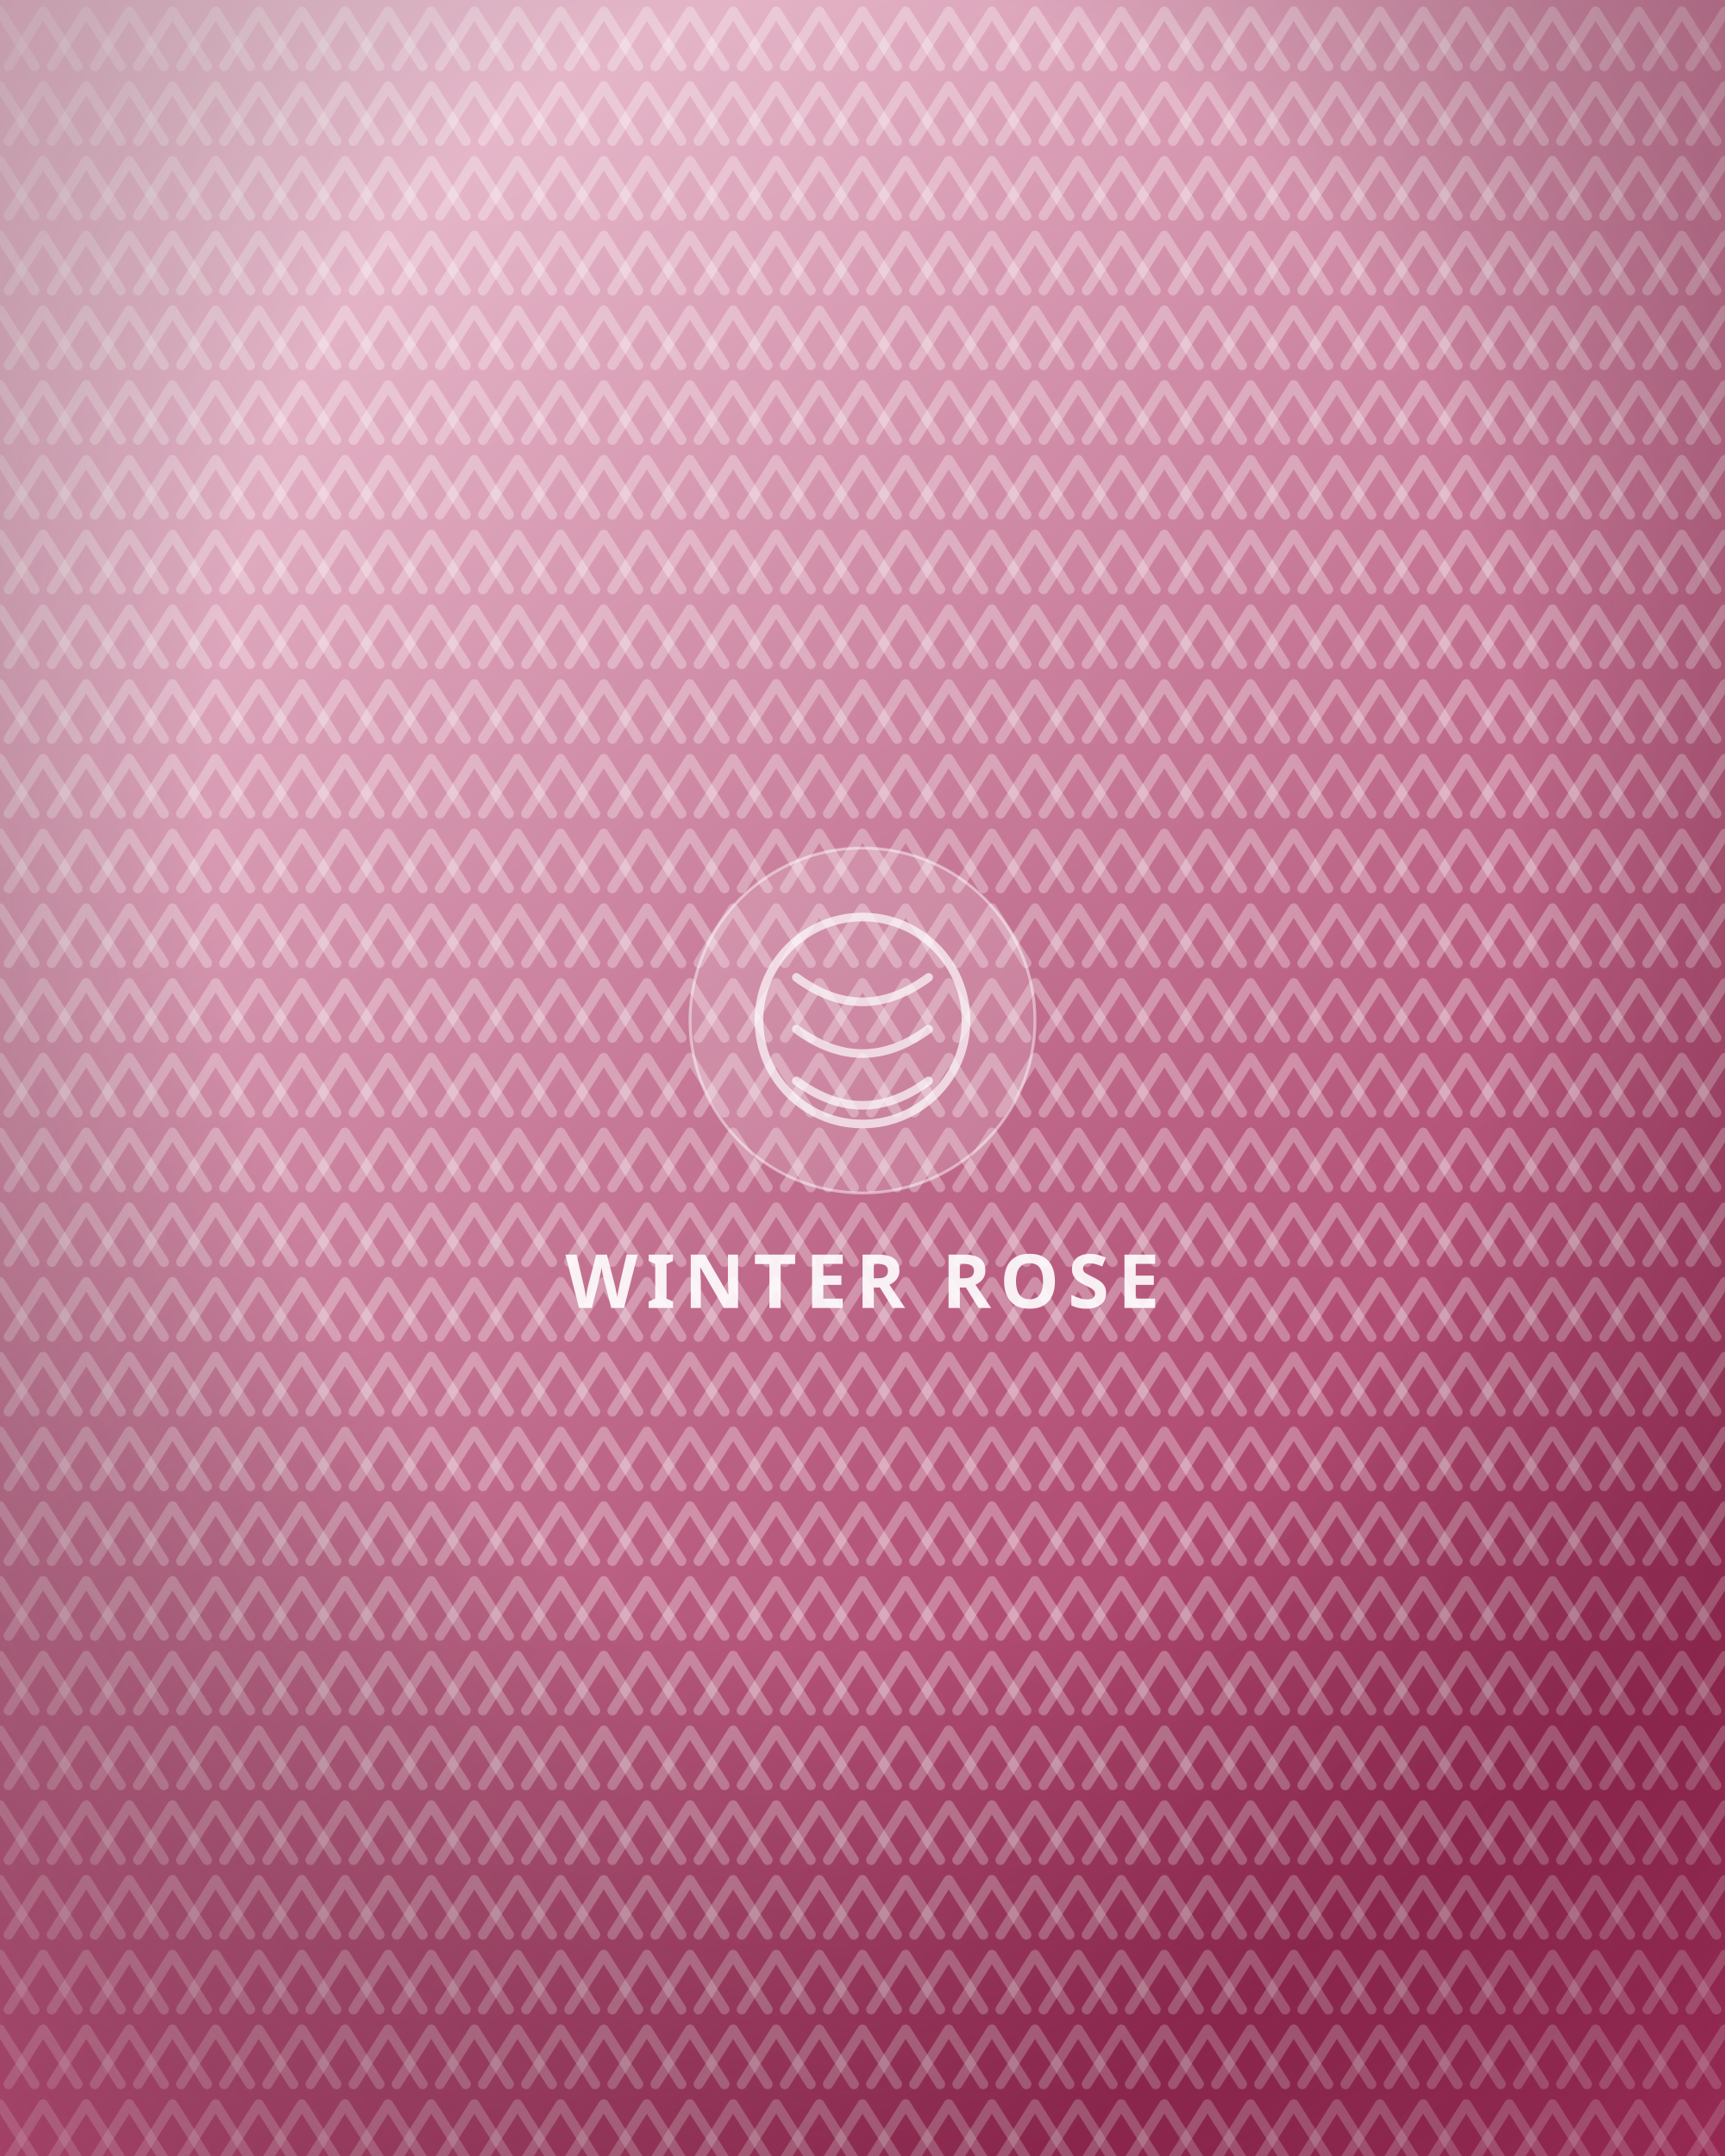
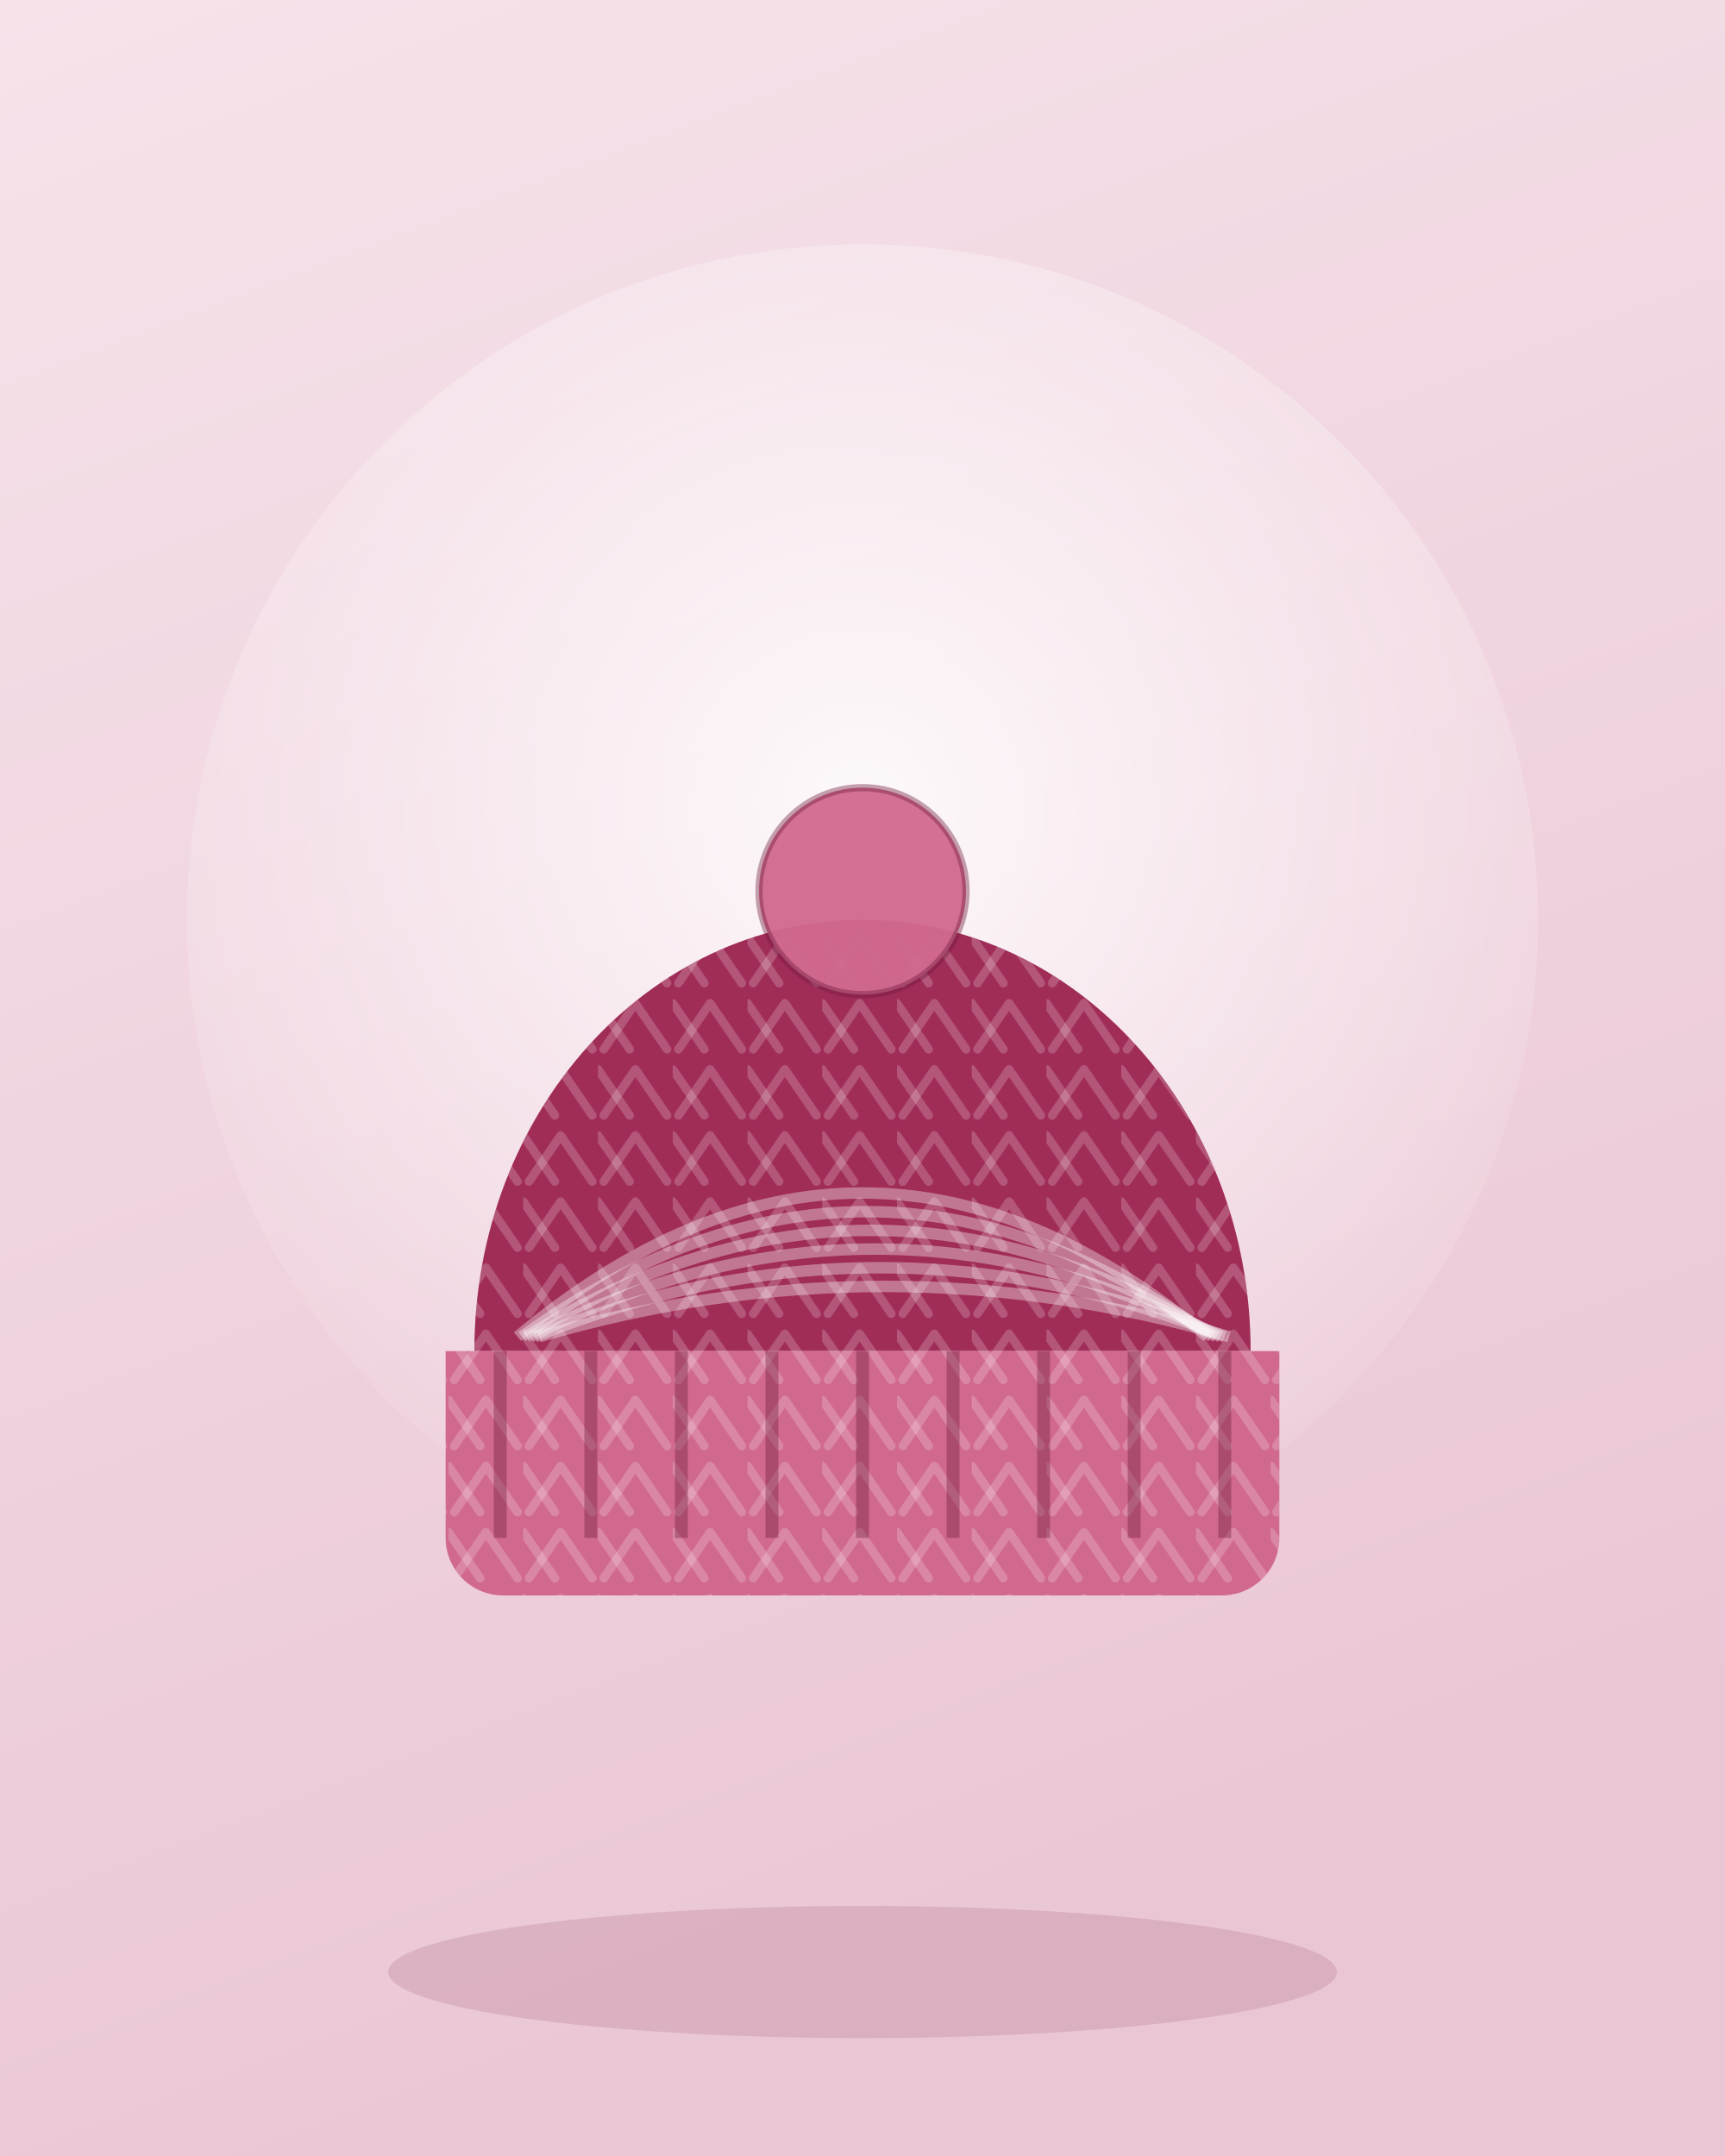
- <svg xmlns="http://www.w3.org/2000/svg" viewBox="0 0 1200 1500" width="1200" height="1500" role="img" aria-label="Winter Rose crochet">
+ <svg xmlns="http://www.w3.org/2000/svg" viewBox="0 0 1200 1500" width="1200" height="1500" role="img">
  <defs>
-     <linearGradient id="g" x1="0" y1="0" x2="0.6" y2="1">
-       <stop offset="0" stop-color="#f3d3e0" />
-       <stop offset="1" stop-color="#a02c58" />
+     <linearGradient id="bg" x1="0" y1="0" x2="0.3" y2="1">
+       <stop offset="0" stop-color="#f6e3ea" />
+       <stop offset="1" stop-color="#eac6d5" />
    </linearGradient>
-     <pattern id="stitch" width="60" height="52" patternUnits="userSpaceOnUse" patternTransform="rotate(0)">
-       <path d="M6 46 L30 8 L54 46" fill="none" stroke="#ffffff" stroke-opacity="0.30" stroke-width="7" stroke-linecap="round" stroke-linejoin="round" />
-       <path d="M-24 46 L0 8 L24 46" fill="none" stroke="#ffffff" stroke-opacity="0.30" stroke-width="7" stroke-linecap="round" stroke-linejoin="round" />
-       <path d="M36 46 L60 8 L84 46" fill="none" stroke="#ffffff" stroke-opacity="0.30" stroke-width="7" stroke-linecap="round" stroke-linejoin="round" />
+     <pattern id="stitch" width="52" height="46" patternUnits="userSpaceOnUse">
+       <path d="M4 40 L26 8 L48 40" fill="none" stroke="#fff" stroke-opacity="0.20" stroke-width="6" stroke-linecap="round" stroke-linejoin="round" />
+       <path d="M-22 40 L0 8 L22 40" fill="none" stroke="#fff" stroke-opacity="0.20" stroke-width="6" stroke-linecap="round" stroke-linejoin="round" />
    </pattern>
-     <radialGradient id="vig" cx="0.5" cy="0.38" r="0.85">
-       <stop offset="0.45" stop-color="#000" stop-opacity="0" />
-       <stop offset="1" stop-color="#a02c58" stop-opacity="0.55" />
+     <radialGradient id="glow" cx="0.5" cy="0.42" r="0.62">
+       <stop offset="0" stop-color="#ffffff" stop-opacity="0.85" />
+       <stop offset="1" stop-color="#ffffff" stop-opacity="0" />
    </radialGradient>
+     <clipPath id="objclip">
+       <path d="M330 940 a270 300 0 0 1 540 0 Z" />
+       <path d="M310 940 h580 v130 a40 40 0 0 1-40 40 H350 a40 40 0 0 1-40-40 Z" />
+     </clipPath>
  </defs>
-   <rect width="1200" height="1500" fill="url(#g)" />
-   <rect width="1200" height="1500" fill="url(#stitch)" />
-   <rect width="1200" height="1500" fill="url(#vig)" />
-   <g opacity="0.92" transform="translate(600 710)">
-     <circle r="120" fill="#ffffff" fill-opacity="0.16" />
-     <circle r="120" fill="none" stroke="#fff" stroke-opacity="0.5" stroke-width="2" />
-     <path d="M-72 0 a72 72 0 1 0 144 0 a72 72 0 1 0 -144 0 M-46 -30 q46 34 92 0 M-46 6 q46 34 92 0 M-46 42 q46 34 92 0" fill="none" stroke="#fff" stroke-opacity="0.75" stroke-width="6" stroke-linecap="round" />
+   <rect width="1200" height="1500" fill="url(#bg)" />
+   <circle cx="600" cy="640" r="470" fill="url(#glow)" />
+   <ellipse cx="600" cy="1372" rx="330" ry="46" fill="#6f1a3b" opacity="0.13" />
+   <g>
+     <path d="M330 940 a270 300 0 0 1 540 0 Z" fill="#a02c58" />
+     <path d="M310 940 h580 v130 a40 40 0 0 1-40 40 H350 a40 40 0 0 1-40-40 Z" fill="#d1698f" />
  </g>
-   <text x="600" y="910" text-anchor="middle" font-family="Quicksand, sans-serif" font-size="52" font-weight="700" fill="#fff" fill-opacity="0.9" letter-spacing="6">WINTER ROSE</text>
+   <g clip-path="url(#objclip)">
+     <rect width="1200" height="1500" fill="url(#stitch)" />
+   </g>
+   <circle cx="600" cy="620" r="72" fill="#d1698f" opacity=".95" />
+   <circle cx="600" cy="620" r="72" fill="none" stroke="#6f1a3b" stroke-width="5" opacity=".4" />
+   <g fill="none" stroke="#6f1a3b" stroke-opacity=".38" stroke-width="9">
+     <path d="M348 1070 v-130" />
+     <path d="M411 1070 v-130" />
+     <path d="M474 1070 v-130" />
+     <path d="M537 1070 v-130" />
+     <path d="M600 1070 v-130" />
+     <path d="M663 1070 v-130" />
+     <path d="M726 1070 v-130" />
+     <path d="M789 1070 v-130" />
+     <path d="M852 1070 v-130" />
+   </g>
+   <g fill="none" stroke="#fff" stroke-opacity=".35" stroke-width="8">
+     <path d="M360 930 q240 -200 480 0" />
+     <path d="M363 930 q240 -174 480 0" />
+     <path d="M366 930 q240 -148 480 0" />
+     <path d="M369 930 q240 -122 480 0" />
+     <path d="M372 930 q240 -96 480 0" />
+     <path d="M375 930 q240 -70 480 0" />
+   </g>
</svg>
